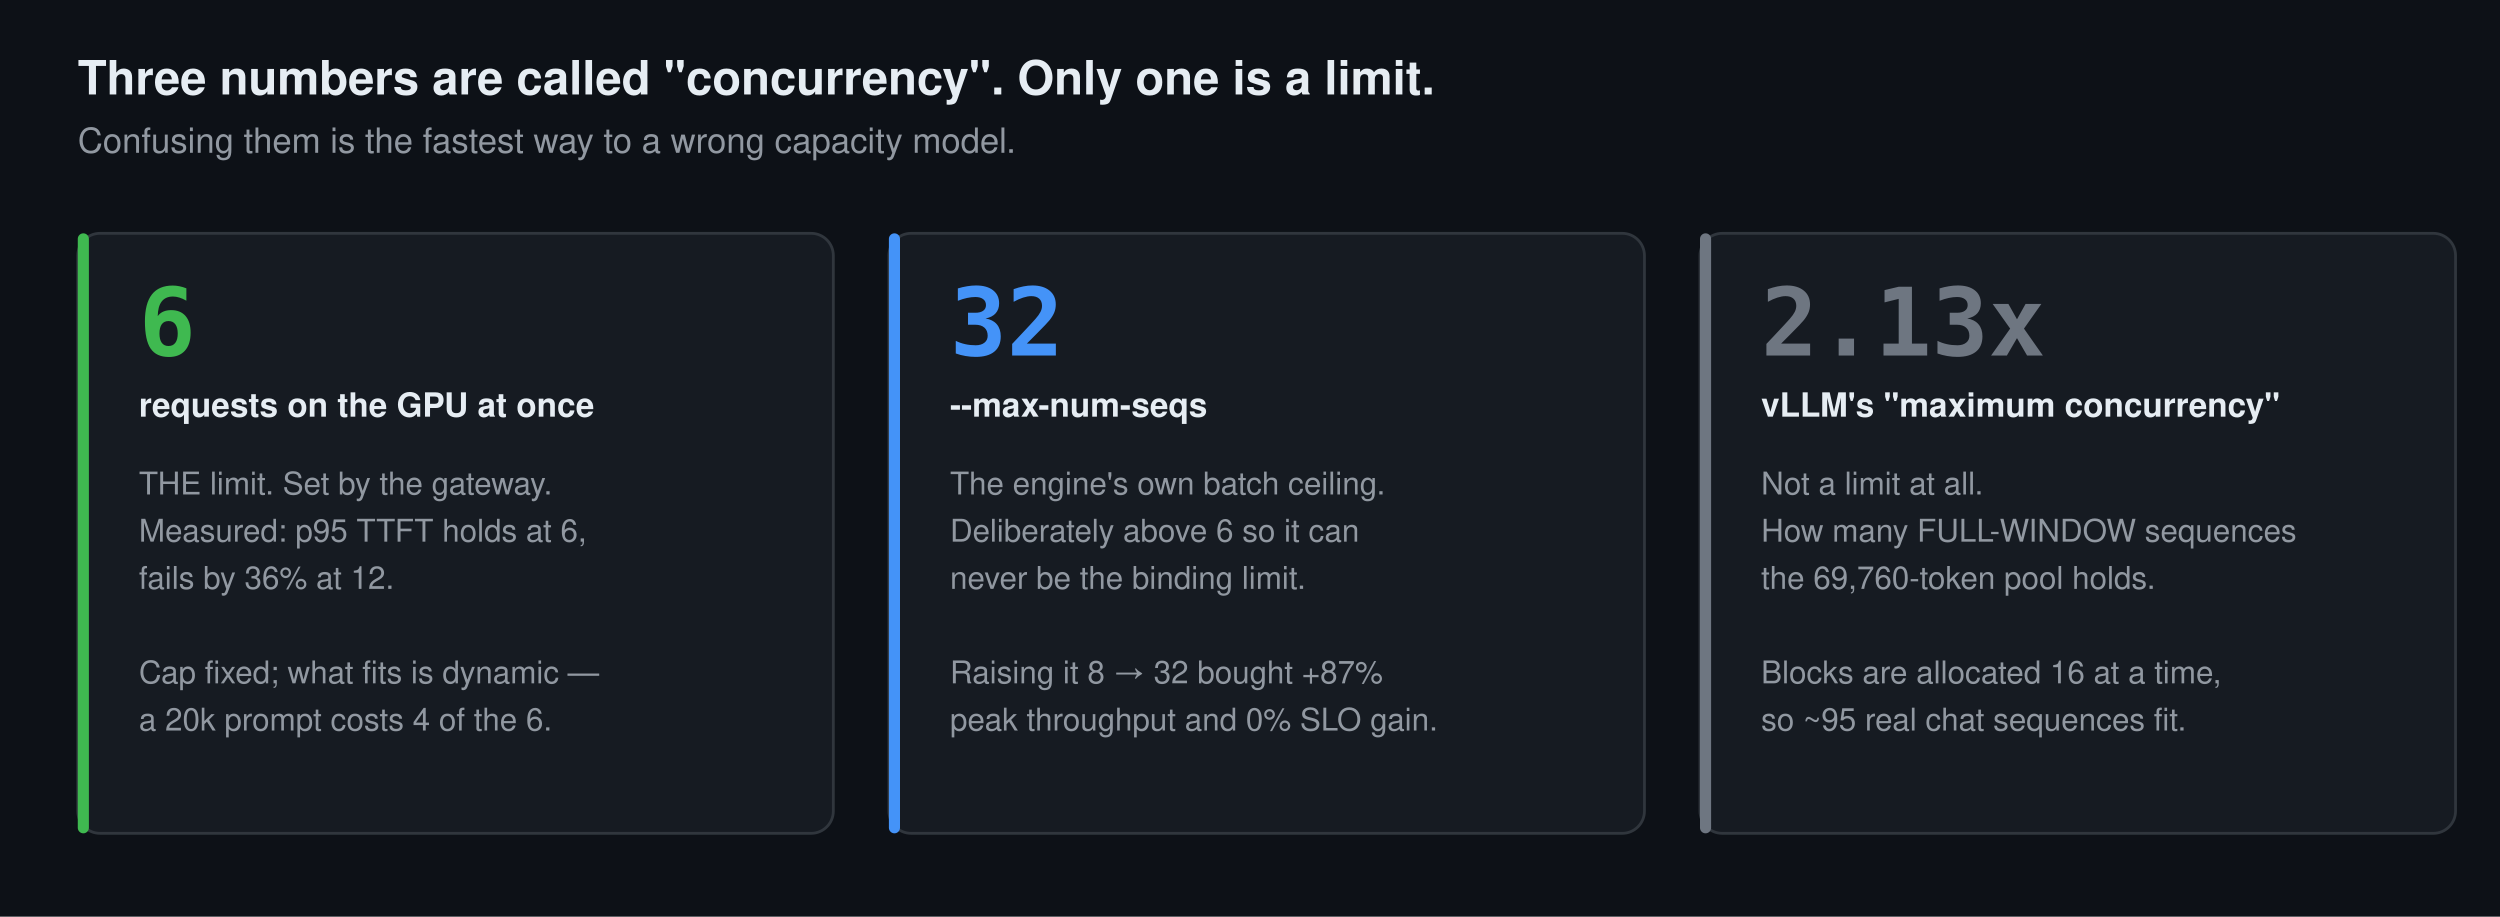
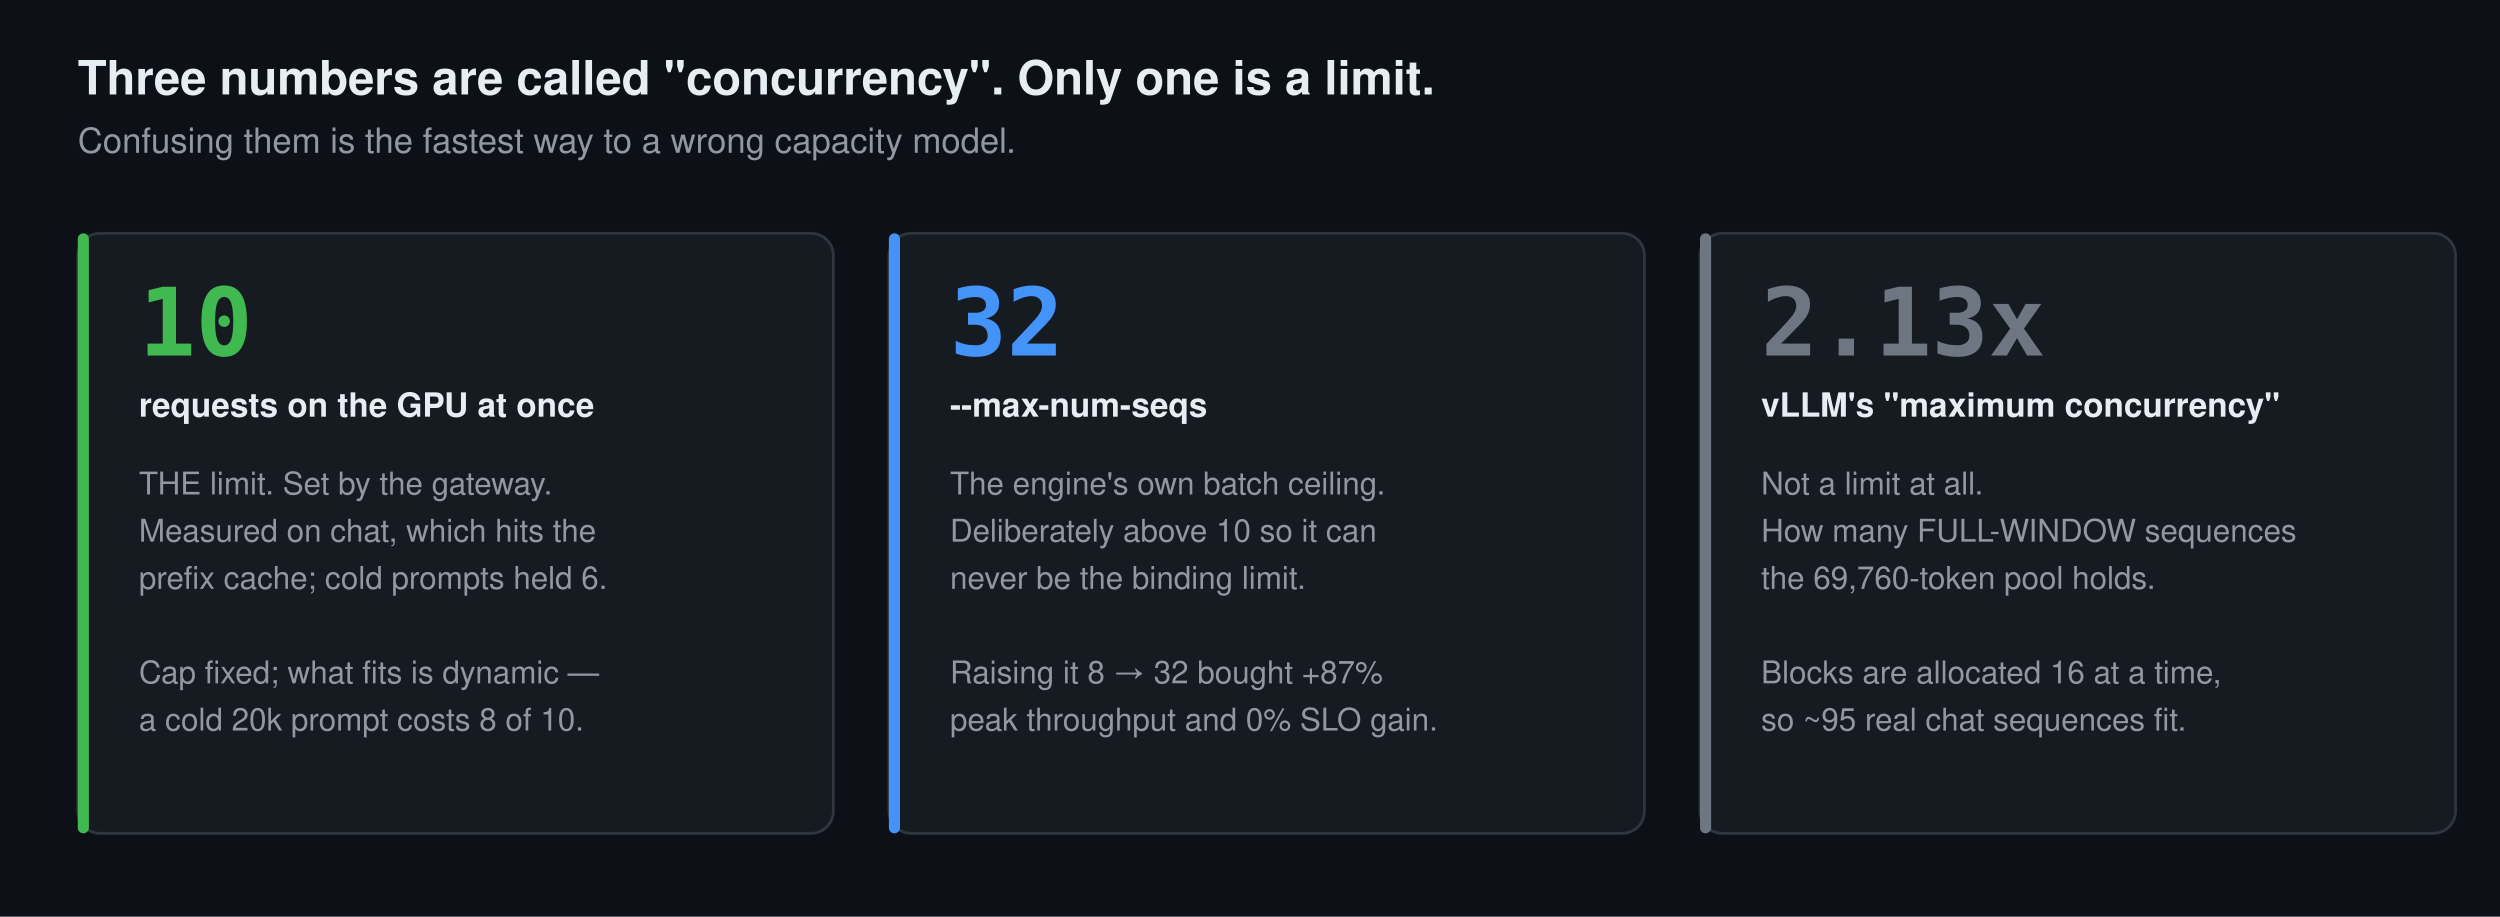
<svg xmlns="http://www.w3.org/2000/svg" width="900" height="330" viewBox="0 0 900 330" role="img">
  <defs>
    <marker id="ah" viewBox="0 0 10 10" refX="9" refY="5" markerWidth="6" markerHeight="6" orient="auto-start-reverse">
      <path d="M 0 0 L 10 5 L 0 10 z" fill="#9198a1" />
    </marker>
  </defs>
  <rect width="900" height="330" fill="#0d1117" />
  <text x="28" y="34" fill="#e6edf3" font-family="ui-sans-serif,-apple-system,BlinkMacSystemFont,'Segoe UI',Helvetica,Arial,sans-serif" font-size="17" font-weight="650" text-anchor="start">Three numbers are called "concurrency". Only one is a limit.</text>
  <text x="28" y="55" fill="#9198a1" font-family="ui-sans-serif,-apple-system,BlinkMacSystemFont,'Segoe UI',Helvetica,Arial,sans-serif" font-size="12.5" font-weight="400" text-anchor="start">Confusing them is the fastest way to a wrong capacity model.</text>
  <rect x="28" y="84" width="272" height="216" rx="8" fill="#161b22" stroke="#30363d" stroke-width="1" />
  <rect x="28" y="84" width="4" height="216" rx="2" fill="#3fb950" />
-   <text x="50" y="128" fill="#3fb950" font-family="ui-monospace,SFMono-Regular,'SF Mono',Menlo,Consolas,monospace" font-size="34" font-weight="700" text-anchor="start">6</text>
+   <text x="50" y="128" fill="#3fb950" font-family="ui-monospace,SFMono-Regular,'SF Mono',Menlo,Consolas,monospace" font-size="34" font-weight="700" text-anchor="start">10</text>
  <text x="50" y="150" fill="#e6edf3" font-family="ui-sans-serif,-apple-system,BlinkMacSystemFont,'Segoe UI',Helvetica,Arial,sans-serif" font-size="12" font-weight="600" text-anchor="start">requests on the GPU at once</text>
  <text x="50" y="178" fill="#9198a1" font-family="ui-sans-serif,-apple-system,BlinkMacSystemFont,'Segoe UI',Helvetica,Arial,sans-serif" font-size="11.3" font-weight="400" text-anchor="start">THE limit. Set by the gateway.</text>
-   <text x="50" y="195" fill="#9198a1" font-family="ui-sans-serif,-apple-system,BlinkMacSystemFont,'Segoe UI',Helvetica,Arial,sans-serif" font-size="11.3" font-weight="400" text-anchor="start">Measured: p95 TTFT holds at 6,</text>
-   <text x="50" y="212" fill="#9198a1" font-family="ui-sans-serif,-apple-system,BlinkMacSystemFont,'Segoe UI',Helvetica,Arial,sans-serif" font-size="11.3" font-weight="400" text-anchor="start">fails by 36% at 12.</text>
+   <text x="50" y="195" fill="#9198a1" font-family="ui-sans-serif,-apple-system,BlinkMacSystemFont,'Segoe UI',Helvetica,Arial,sans-serif" font-size="11.3" font-weight="400" text-anchor="start">Measured on chat, which hits the</text>
+   <text x="50" y="212" fill="#9198a1" font-family="ui-sans-serif,-apple-system,BlinkMacSystemFont,'Segoe UI',Helvetica,Arial,sans-serif" font-size="11.3" font-weight="400" text-anchor="start">prefix cache; cold prompts held 6.</text>
  <text x="50" y="246" fill="#9198a1" font-family="ui-sans-serif,-apple-system,BlinkMacSystemFont,'Segoe UI',Helvetica,Arial,sans-serif" font-size="11.3" font-weight="400" text-anchor="start">Cap fixed; what fits is dynamic —</text>
-   <text x="50" y="263" fill="#9198a1" font-family="ui-sans-serif,-apple-system,BlinkMacSystemFont,'Segoe UI',Helvetica,Arial,sans-serif" font-size="11.3" font-weight="400" text-anchor="start">a 20k prompt costs 4 of the 6.</text>
+   <text x="50" y="263" fill="#9198a1" font-family="ui-sans-serif,-apple-system,BlinkMacSystemFont,'Segoe UI',Helvetica,Arial,sans-serif" font-size="11.3" font-weight="400" text-anchor="start">a cold 20k prompt costs 8 of 10.</text>
  <rect x="320" y="84" width="272" height="216" rx="8" fill="#161b22" stroke="#30363d" stroke-width="1" />
  <rect x="320" y="84" width="4" height="216" rx="2" fill="#4493f8" />
  <text x="342" y="128" fill="#4493f8" font-family="ui-monospace,SFMono-Regular,'SF Mono',Menlo,Consolas,monospace" font-size="34" font-weight="700" text-anchor="start">32</text>
  <text x="342" y="150" fill="#e6edf3" font-family="ui-sans-serif,-apple-system,BlinkMacSystemFont,'Segoe UI',Helvetica,Arial,sans-serif" font-size="12" font-weight="600" text-anchor="start">--max-num-seqs</text>
  <text x="342" y="178" fill="#9198a1" font-family="ui-sans-serif,-apple-system,BlinkMacSystemFont,'Segoe UI',Helvetica,Arial,sans-serif" font-size="11.3" font-weight="400" text-anchor="start">The engine's own batch ceiling.</text>
-   <text x="342" y="195" fill="#9198a1" font-family="ui-sans-serif,-apple-system,BlinkMacSystemFont,'Segoe UI',Helvetica,Arial,sans-serif" font-size="11.3" font-weight="400" text-anchor="start">Deliberately above 6 so it can</text>
+   <text x="342" y="195" fill="#9198a1" font-family="ui-sans-serif,-apple-system,BlinkMacSystemFont,'Segoe UI',Helvetica,Arial,sans-serif" font-size="11.3" font-weight="400" text-anchor="start">Deliberately above 10 so it can</text>
  <text x="342" y="212" fill="#9198a1" font-family="ui-sans-serif,-apple-system,BlinkMacSystemFont,'Segoe UI',Helvetica,Arial,sans-serif" font-size="11.3" font-weight="400" text-anchor="start">never be the binding limit.</text>
  <text x="342" y="246" fill="#9198a1" font-family="ui-sans-serif,-apple-system,BlinkMacSystemFont,'Segoe UI',Helvetica,Arial,sans-serif" font-size="11.3" font-weight="400" text-anchor="start">Raising it 8 → 32 bought +87%</text>
  <text x="342" y="263" fill="#9198a1" font-family="ui-sans-serif,-apple-system,BlinkMacSystemFont,'Segoe UI',Helvetica,Arial,sans-serif" font-size="11.3" font-weight="400" text-anchor="start">peak throughput and 0% SLO gain.</text>
  <rect x="612" y="84" width="272" height="216" rx="8" fill="#161b22" stroke="#30363d" stroke-width="1" />
  <rect x="612" y="84" width="4" height="216" rx="2" fill="#6e7681" />
  <text x="634" y="128" fill="#6e7681" font-family="ui-monospace,SFMono-Regular,'SF Mono',Menlo,Consolas,monospace" font-size="34" font-weight="700" text-anchor="start">2.13x</text>
  <text x="634" y="150" fill="#e6edf3" font-family="ui-sans-serif,-apple-system,BlinkMacSystemFont,'Segoe UI',Helvetica,Arial,sans-serif" font-size="12" font-weight="600" text-anchor="start">vLLM's "maximum concurrency"</text>
  <text x="634" y="178" fill="#9198a1" font-family="ui-sans-serif,-apple-system,BlinkMacSystemFont,'Segoe UI',Helvetica,Arial,sans-serif" font-size="11.3" font-weight="400" text-anchor="start">Not a limit at all.</text>
  <text x="634" y="195" fill="#9198a1" font-family="ui-sans-serif,-apple-system,BlinkMacSystemFont,'Segoe UI',Helvetica,Arial,sans-serif" font-size="11.3" font-weight="400" text-anchor="start">How many FULL-WINDOW sequences</text>
  <text x="634" y="212" fill="#9198a1" font-family="ui-sans-serif,-apple-system,BlinkMacSystemFont,'Segoe UI',Helvetica,Arial,sans-serif" font-size="11.3" font-weight="400" text-anchor="start">the 69,760-token pool holds.</text>
  <text x="634" y="246" fill="#9198a1" font-family="ui-sans-serif,-apple-system,BlinkMacSystemFont,'Segoe UI',Helvetica,Arial,sans-serif" font-size="11.3" font-weight="400" text-anchor="start">Blocks are allocated 16 at a time,</text>
  <text x="634" y="263" fill="#9198a1" font-family="ui-sans-serif,-apple-system,BlinkMacSystemFont,'Segoe UI',Helvetica,Arial,sans-serif" font-size="11.3" font-weight="400" text-anchor="start">so ~95 real chat sequences fit.</text>
</svg>
